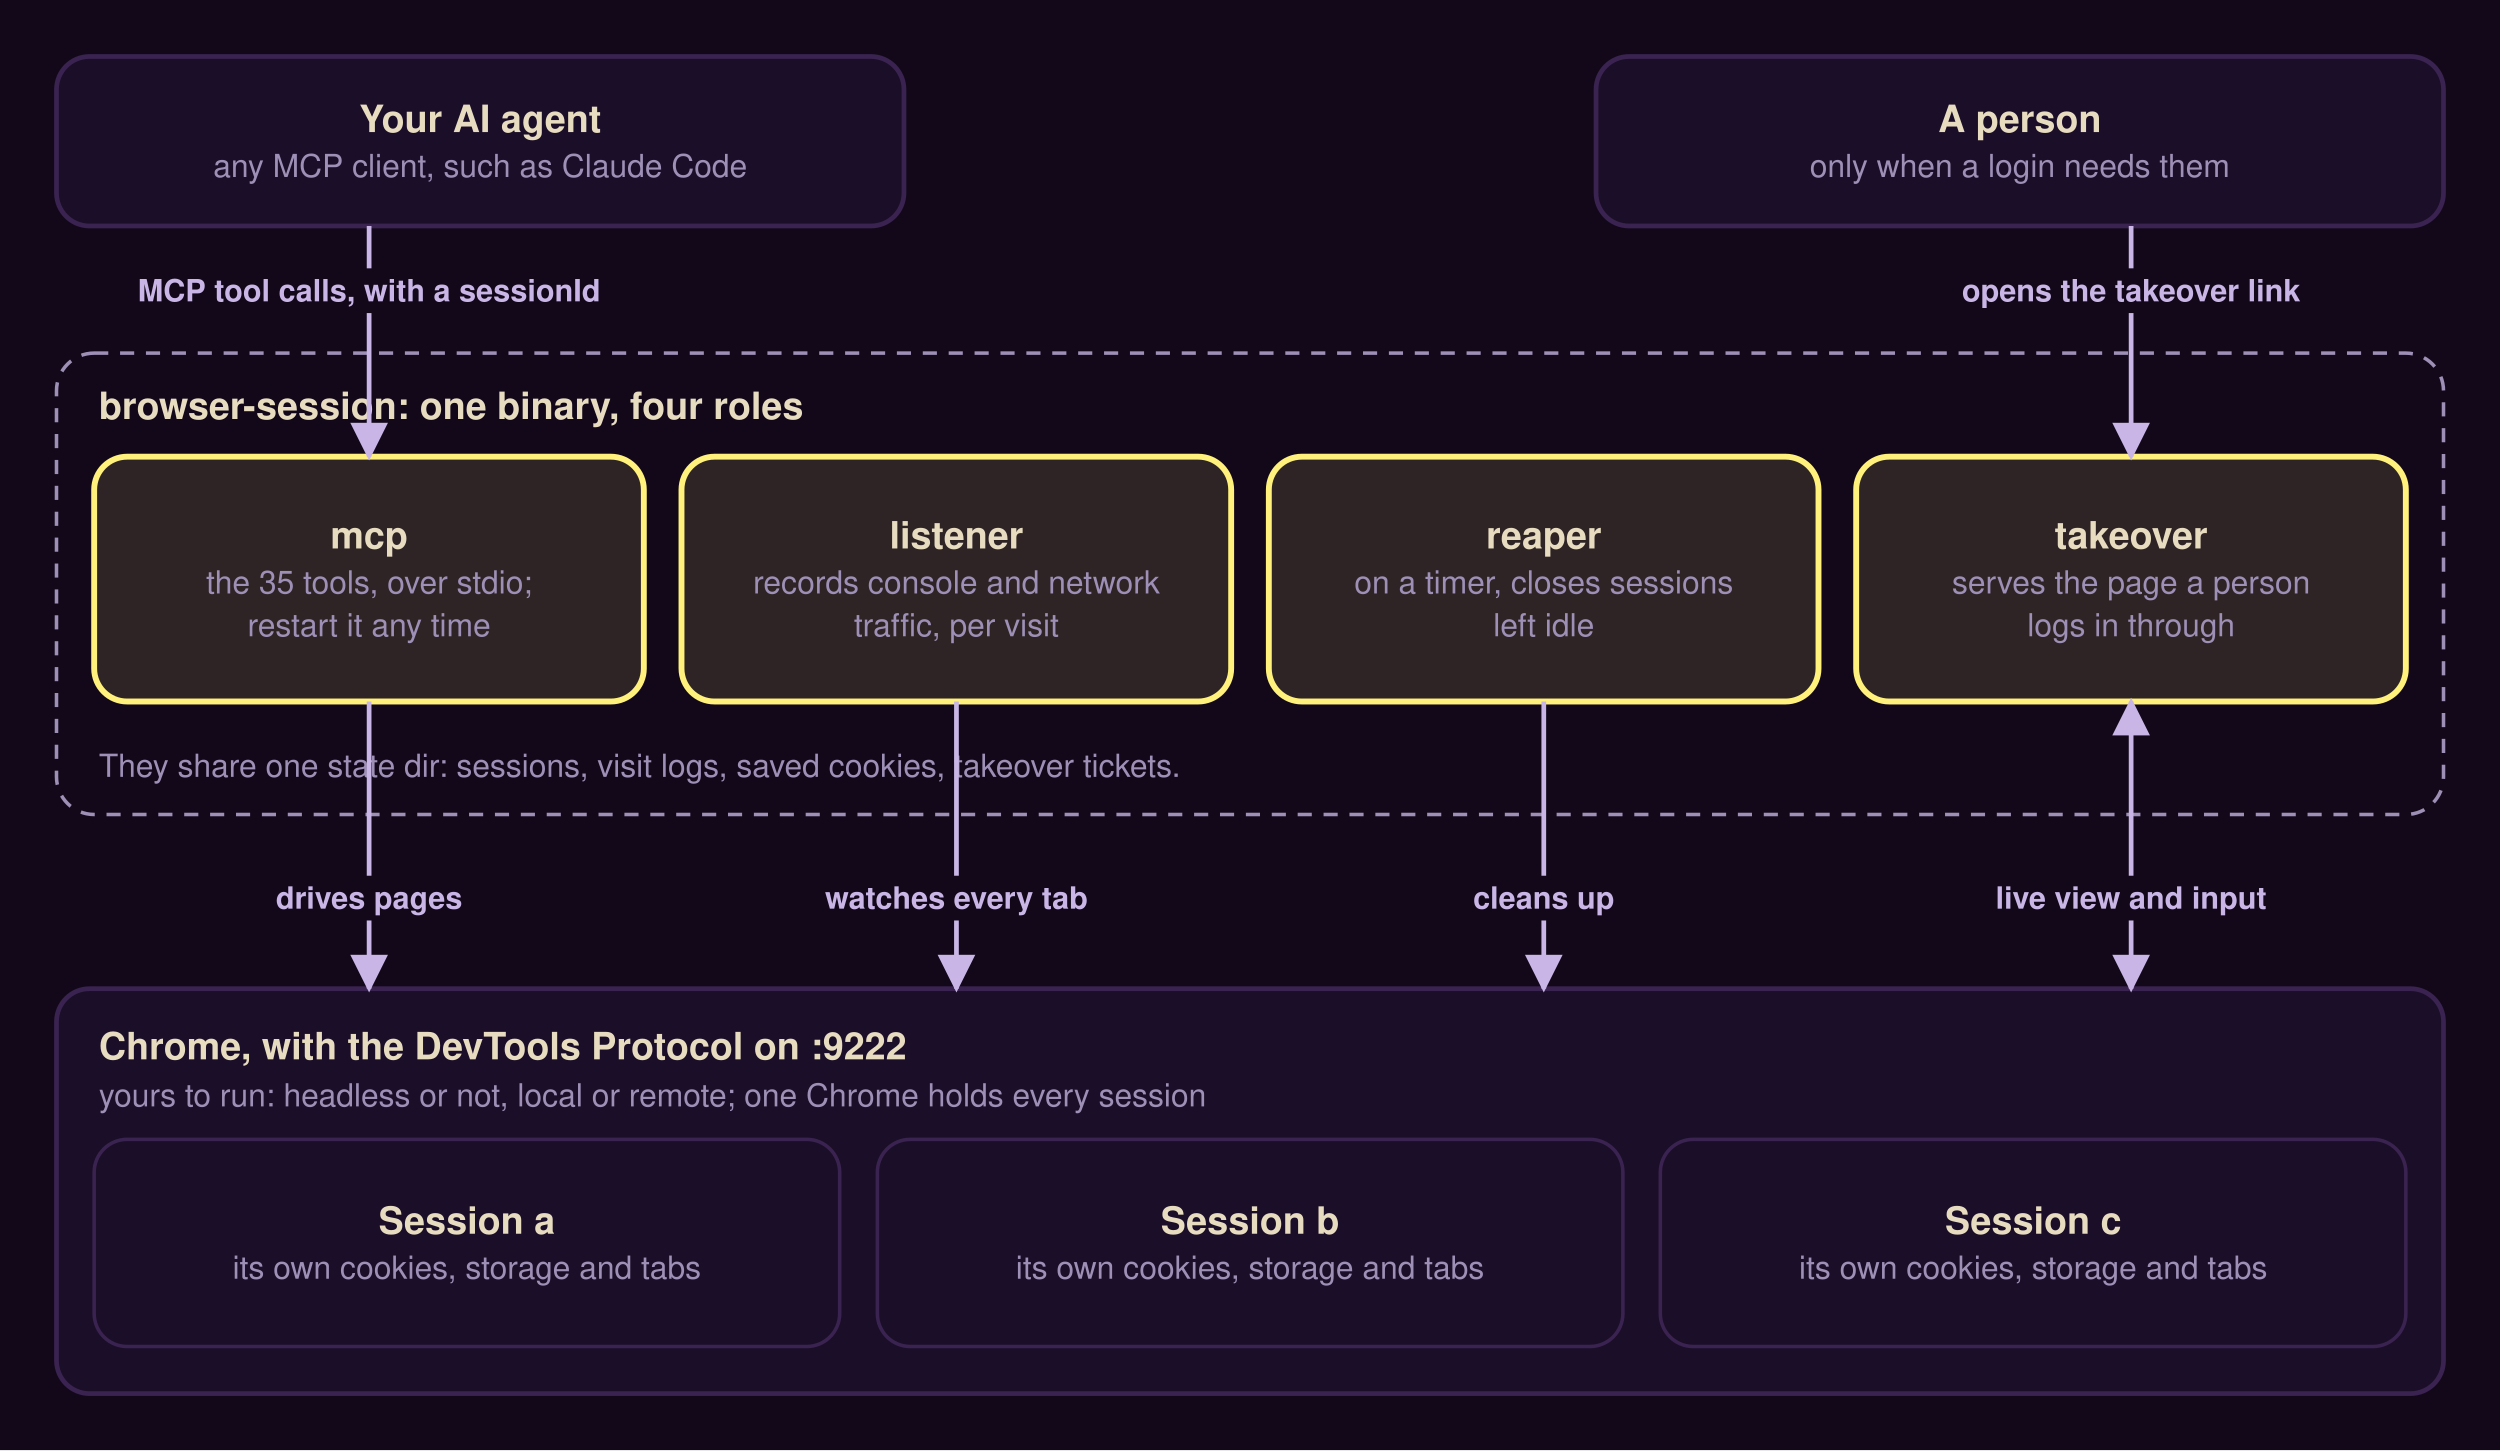
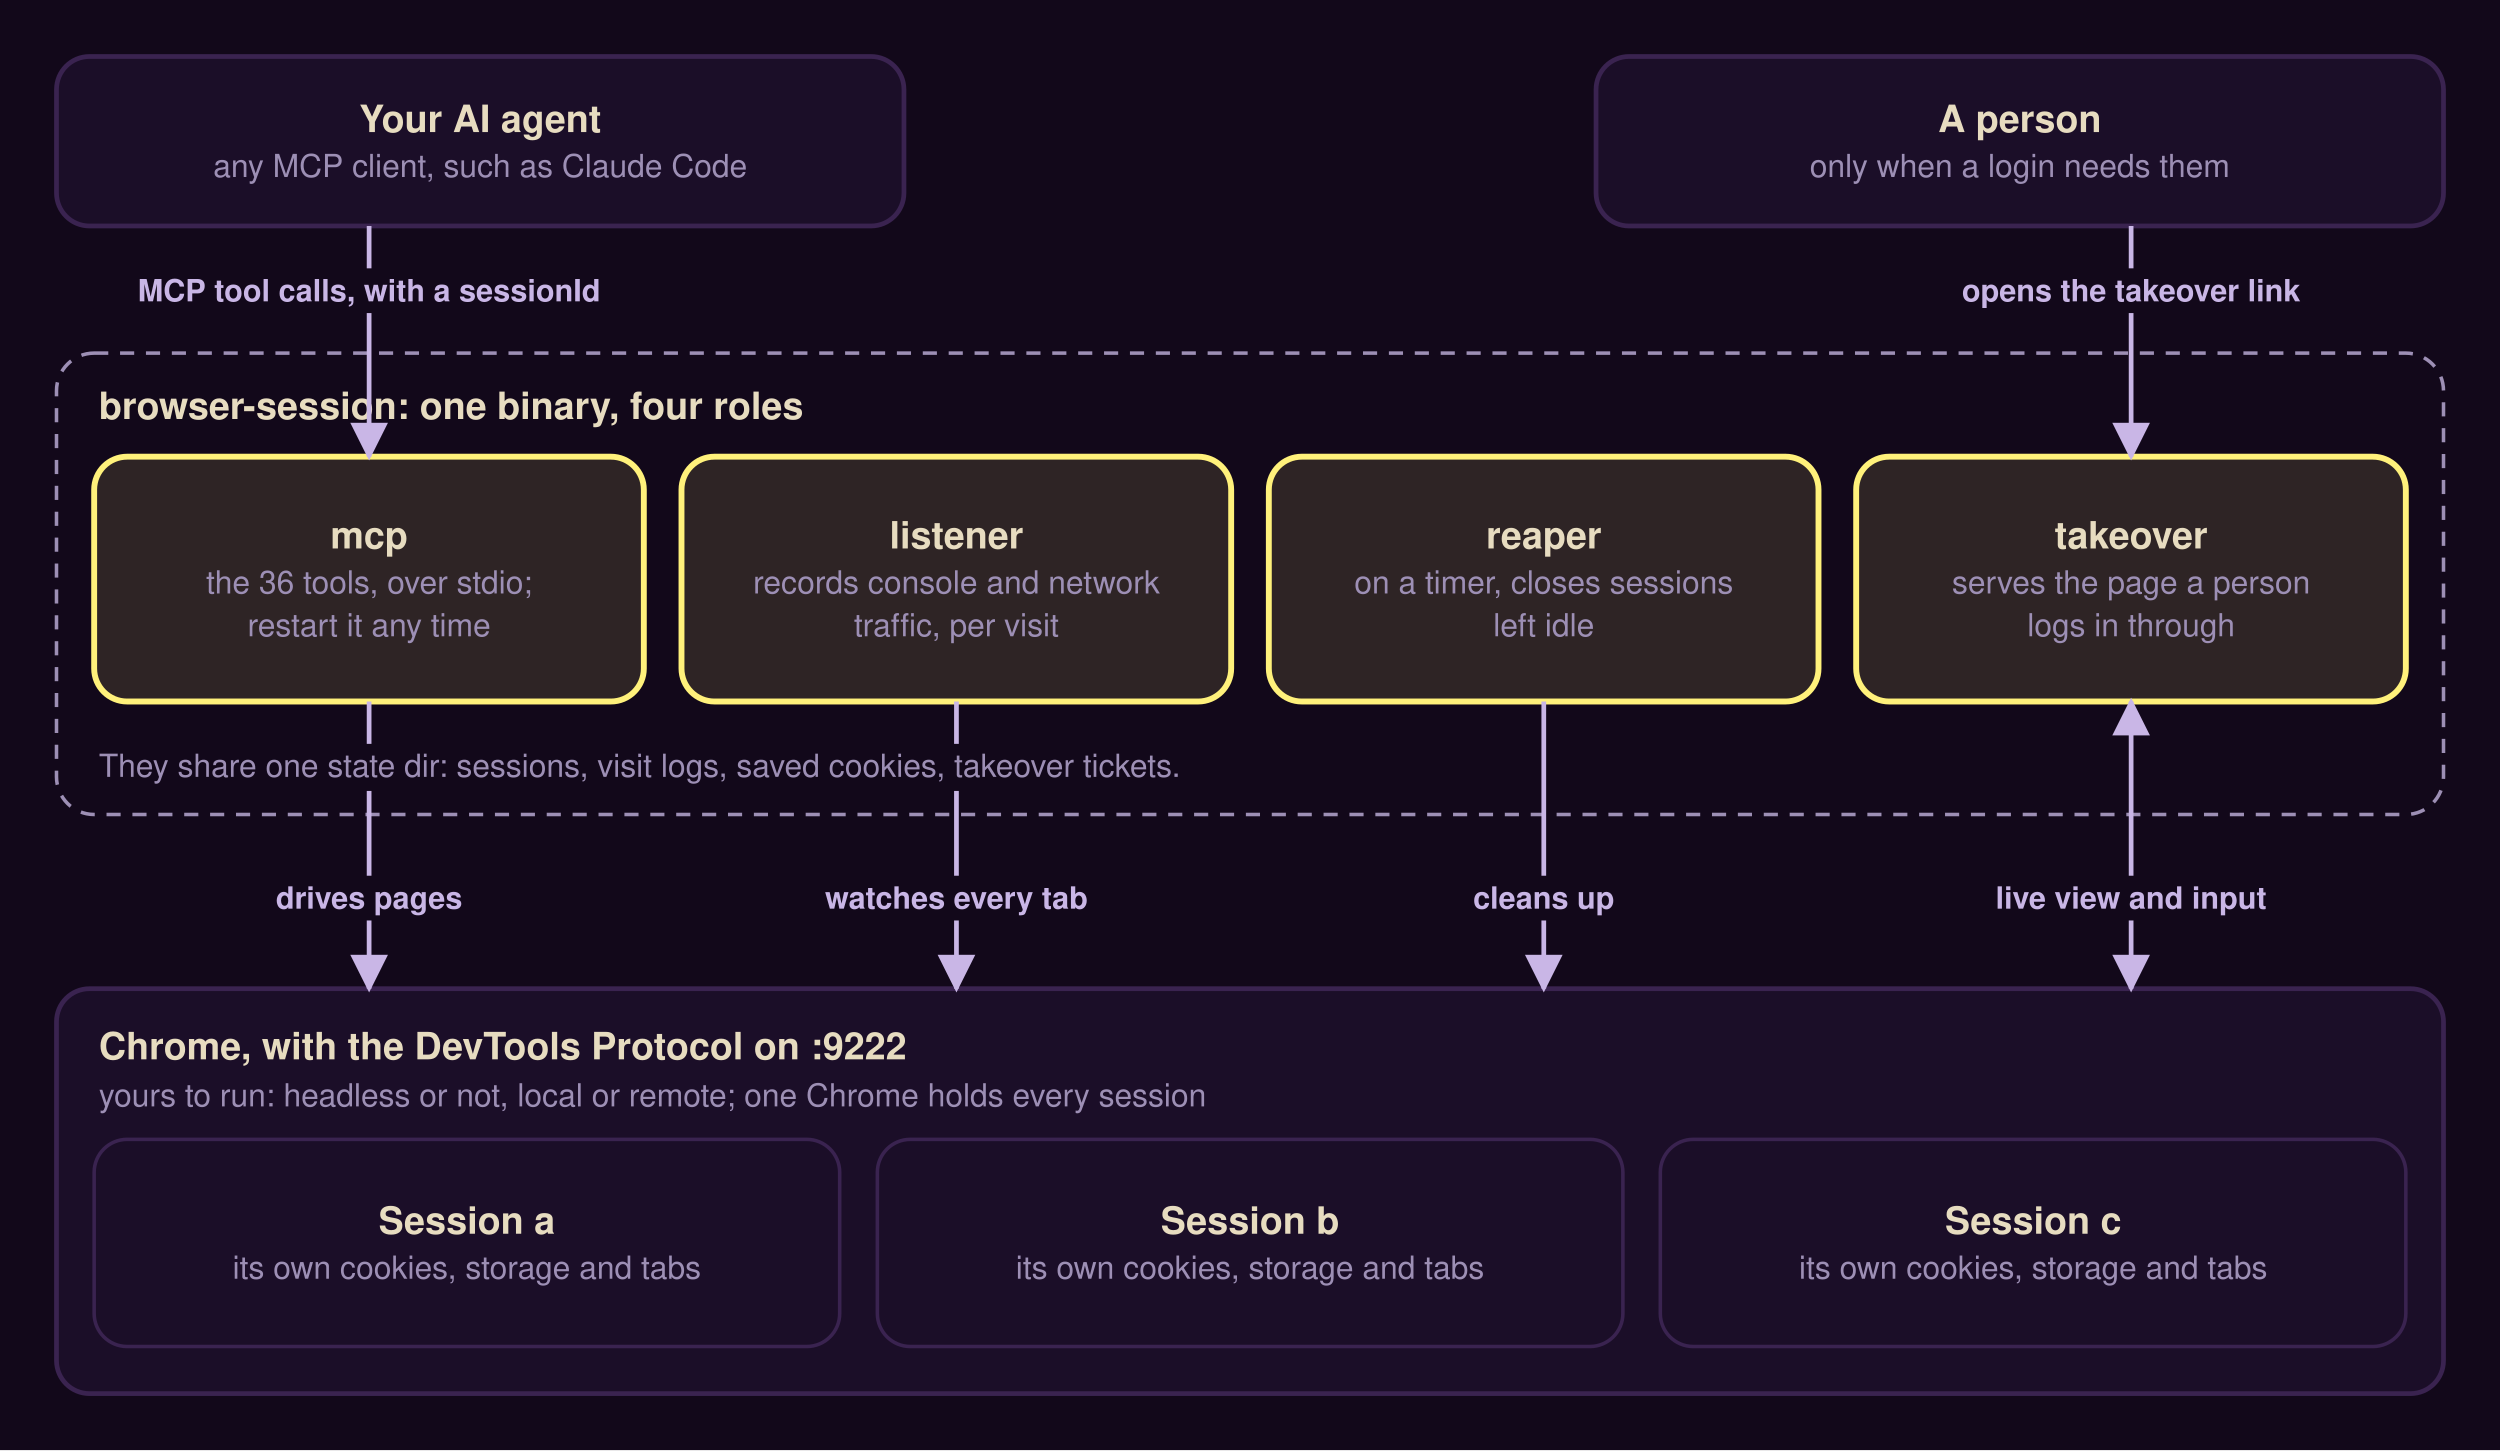
<svg xmlns="http://www.w3.org/2000/svg" viewBox="0 0 1062 616" width="1062" height="616" role="img">
  <style>
  text { font-family: -apple-system, 'Segoe UI', Helvetica, Arial, sans-serif; fill: #e7dcc0; }
  .bg { fill: #12081a; }
  .box { fill: #1b0e28; stroke: #3a2350; stroke-width: 2; }
  .key { fill: #fff17b; fill-opacity: .12; stroke: #fff17b; stroke-width: 2.5; }
  .end { fill: #c9b6e6; fill-opacity: .14; stroke: #c9b6e6; stroke-width: 2; }
  .note { fill: #2a2410; stroke: #7a6f2c; stroke-width: 1.5; }
  .frame { fill: #1b0e28; stroke: #3a2350; stroke-width: 1.5; }
  .group { fill: none; stroke: #9d8fb5; stroke-width: 1.5; stroke-dasharray: 6 5; }
  .title { font-size: 16px; font-weight: 650; }
  .sub { font-size: 13.5px; fill: #9d8fb5; }
  .label { font-size: 13px; font-weight: 550; fill: #c9b6e6; }
  .mono { font-family: ui-monospace, SFMono-Regular, Menlo, Consolas, monospace; font-size: 12.5px; }
  .edge { fill: none; stroke: #c9b6e6; stroke-width: 2; marker-end: url(#arrow); }
  .both { marker-start: url(#arrow); }
  .ret { stroke-dasharray: 7 5; }
  .life { stroke: #3a2350; stroke-width: 2; stroke-dasharray: 4 5; }
  .tag { fill: #12081a; }
  .head { fill: #c9b6e6; }
</style>
  <defs>
    <marker id="arrow" viewBox="0 0 10 10" refX="9" refY="5" markerWidth="8" markerHeight="8" orient="auto-start-reverse">
      <path class="head" d="M0 0L10 5L0 10z" />
    </marker>
  </defs>
  <rect class="bg" width="1062" height="616" />
  <rect class="group" x="24" y="150" width="1014" height="196" rx="16" />
  <text class="title" x="42" y="178">browser-session: one binary, four roles</text>
-   <text class="sub" x="42" y="330">They share one state dir: sessions, visit logs, saved cookies, takeover tickets.</text>
  <rect class="box" x="24" y="420" width="1014" height="172" rx="14" />
  <text class="title" x="42" y="450">Chrome, with the DevTools Protocol on :9222</text>
  <text class="sub" x="42" y="470">yours to run: headless or not, local or remote; one Chrome holds every session</text>
  <rect class="box" x="24" y="24" width="360" height="72" rx="14" />
  <text class="title" x="204" y="56.1" text-anchor="middle">Your AI agent</text>
  <text class="sub" x="204" y="75.2" text-anchor="middle">any MCP client, such as Claude Code</text>
  <rect class="box" x="678" y="24" width="360" height="72" rx="14" />
  <text class="title" x="858" y="56.1" text-anchor="middle">A person</text>
  <text class="sub" x="858" y="75.2" text-anchor="middle">only when a login needs them</text>
  <rect class="key" x="40" y="194" width="233.5" height="104" rx="14" />
  <text class="title" x="156.8" y="233" text-anchor="middle">mcp</text>
-   <text class="sub" x="156.8" y="252.1" text-anchor="middle">the 35 tools, over stdio;</text>
+   <text class="sub" x="156.8" y="252.1" text-anchor="middle">the 36 tools, over stdio;</text>
  <text class="sub" x="156.8" y="270.3" text-anchor="middle">restart it any time</text>
  <rect class="key" x="289.5" y="194" width="233.5" height="104" rx="14" />
  <text class="title" x="406.3" y="233" text-anchor="middle">listener</text>
  <text class="sub" x="406.3" y="252.1" text-anchor="middle">records console and network</text>
  <text class="sub" x="406.3" y="270.3" text-anchor="middle">traffic, per visit</text>
  <rect class="key" x="539" y="194" width="233.5" height="104" rx="14" />
  <text class="title" x="655.8" y="233" text-anchor="middle">reaper</text>
  <text class="sub" x="655.8" y="252.1" text-anchor="middle">on a timer, closes sessions</text>
  <text class="sub" x="655.8" y="270.3" text-anchor="middle">left idle</text>
  <rect class="key" x="788.5" y="194" width="233.5" height="104" rx="14" />
  <text class="title" x="905.3" y="233" text-anchor="middle">takeover</text>
  <text class="sub" x="905.3" y="252.1" text-anchor="middle">serves the page a person</text>
  <text class="sub" x="905.3" y="270.3" text-anchor="middle">logs in through</text>
  <rect class="frame" x="40" y="484" width="316.7" height="88" rx="14" />
  <text class="title" x="198.3" y="524.1" text-anchor="middle">Session a</text>
  <text class="sub" x="198.3" y="543.2" text-anchor="middle">its own cookies, storage and tabs</text>
  <rect class="frame" x="372.7" y="484" width="316.7" height="88" rx="14" />
  <text class="title" x="531" y="524.1" text-anchor="middle">Session b</text>
  <text class="sub" x="531" y="543.2" text-anchor="middle">its own cookies, storage and tabs</text>
  <rect class="frame" x="705.3" y="484" width="316.7" height="88" rx="14" />
  <text class="title" x="863.7" y="524.1" text-anchor="middle">Session c</text>
  <text class="sub" x="863.7" y="543.2" text-anchor="middle">its own cookies, storage and tabs</text>
  <path class="edge" d="M156.8 96L156.8 194" />
  <rect class="tag" x="38.4" y="114" width="236.6" height="19" rx="5" />
  <text class="label" x="156.8" y="128" text-anchor="middle">MCP tool calls, with a sessionId</text>
  <path class="edge" d="M905.3 96L905.3 194" />
  <rect class="tag" x="818.5" y="114" width="173.5" height="19" rx="5" />
  <text class="label" x="905.3" y="128" text-anchor="middle">opens the takeover link</text>
  <path class="edge" d="M156.8 298L156.8 420" />
  <path class="edge" d="M406.3 298L406.3 420" />
  <path class="edge" d="M655.8 298L655.8 420" />
  <path class="edge both" d="M905.3 298L905.3 420" />
  <rect class="tag" x="108.6" y="372" width="96.2" height="19" rx="5" />
  <text class="label" x="156.8" y="386" text-anchor="middle">drives pages</text>
  <rect class="tag" x="340.6" y="372" width="131.3" height="19" rx="5" />
  <text class="label" x="406.3" y="386" text-anchor="middle">watches every tab</text>
  <rect class="tag" x="618.2" y="372" width="75.2" height="19" rx="5" />
  <text class="label" x="655.8" y="386" text-anchor="middle">cleans up</text>
+   <rect class="tag" x="36" y="316" width="595.2" height="20" rx="5" />
+   <text class="sub" x="42" y="330">They share one state dir: sessions, visit logs, saved cookies, takeover tickets.</text>
  <rect class="tag" x="832.6" y="372" width="145.4" height="19" rx="5" />
  <text class="label" x="905.3" y="386" text-anchor="middle">live view and input</text>
</svg>
